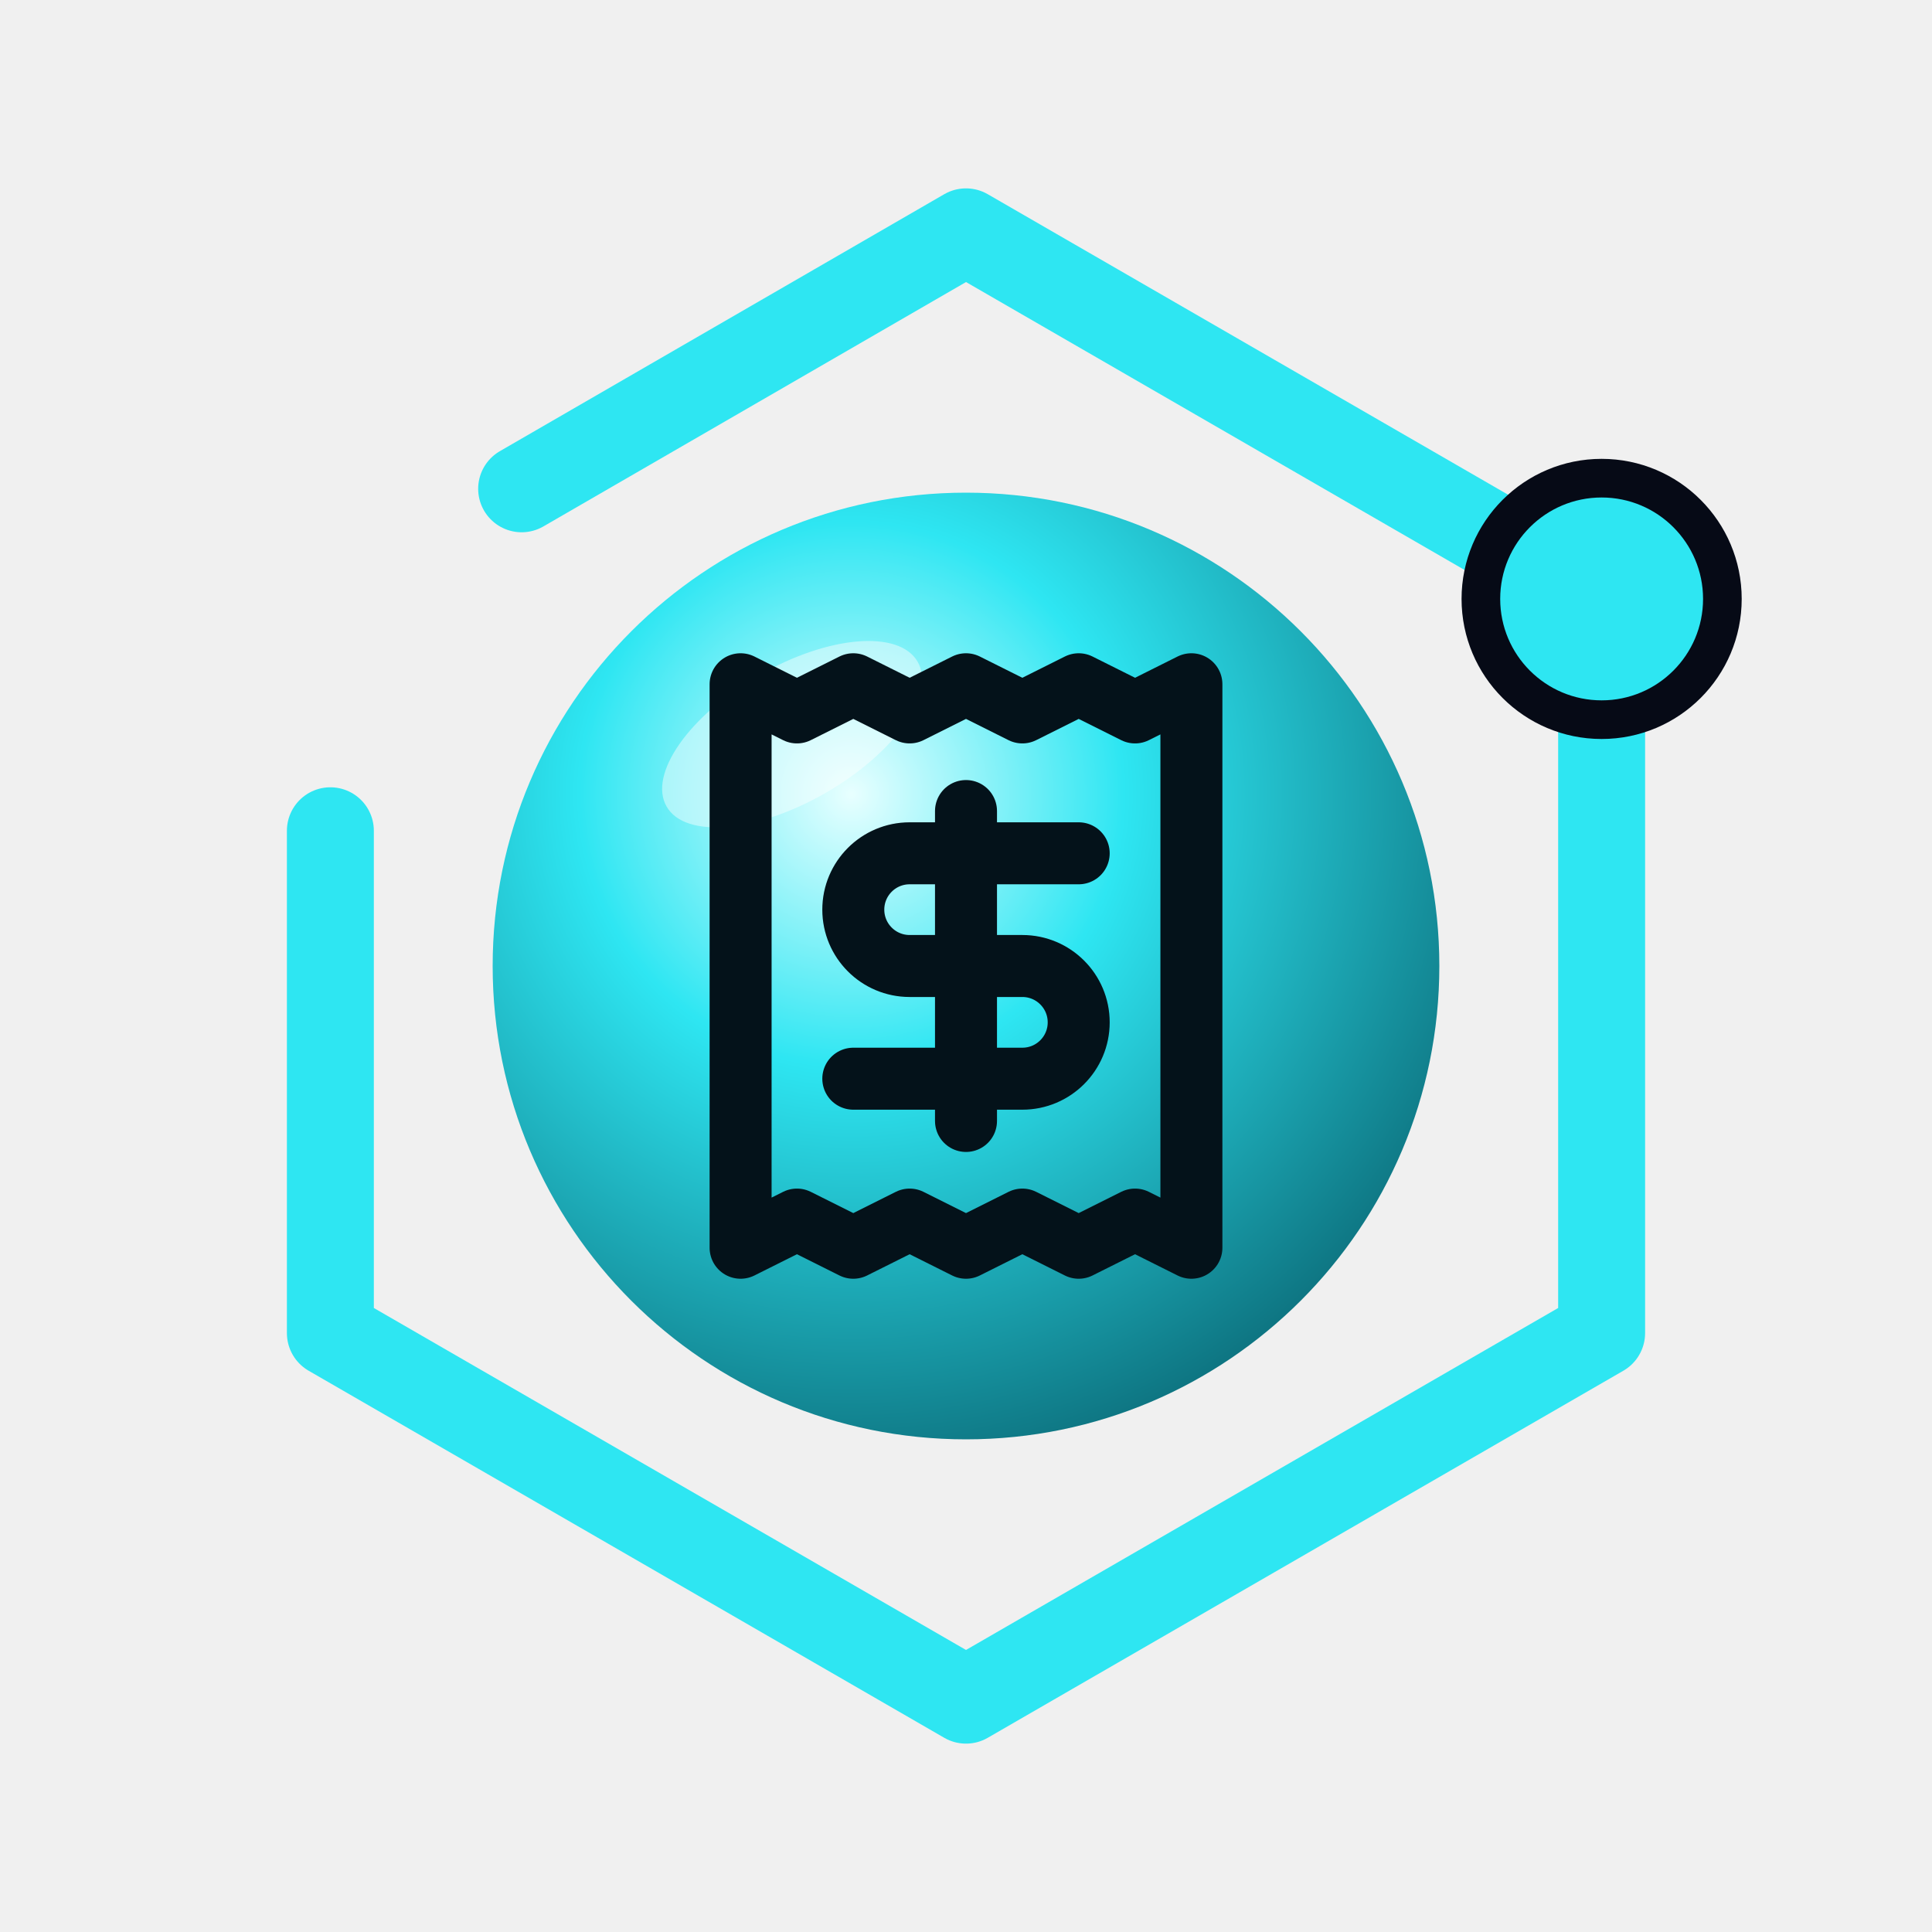
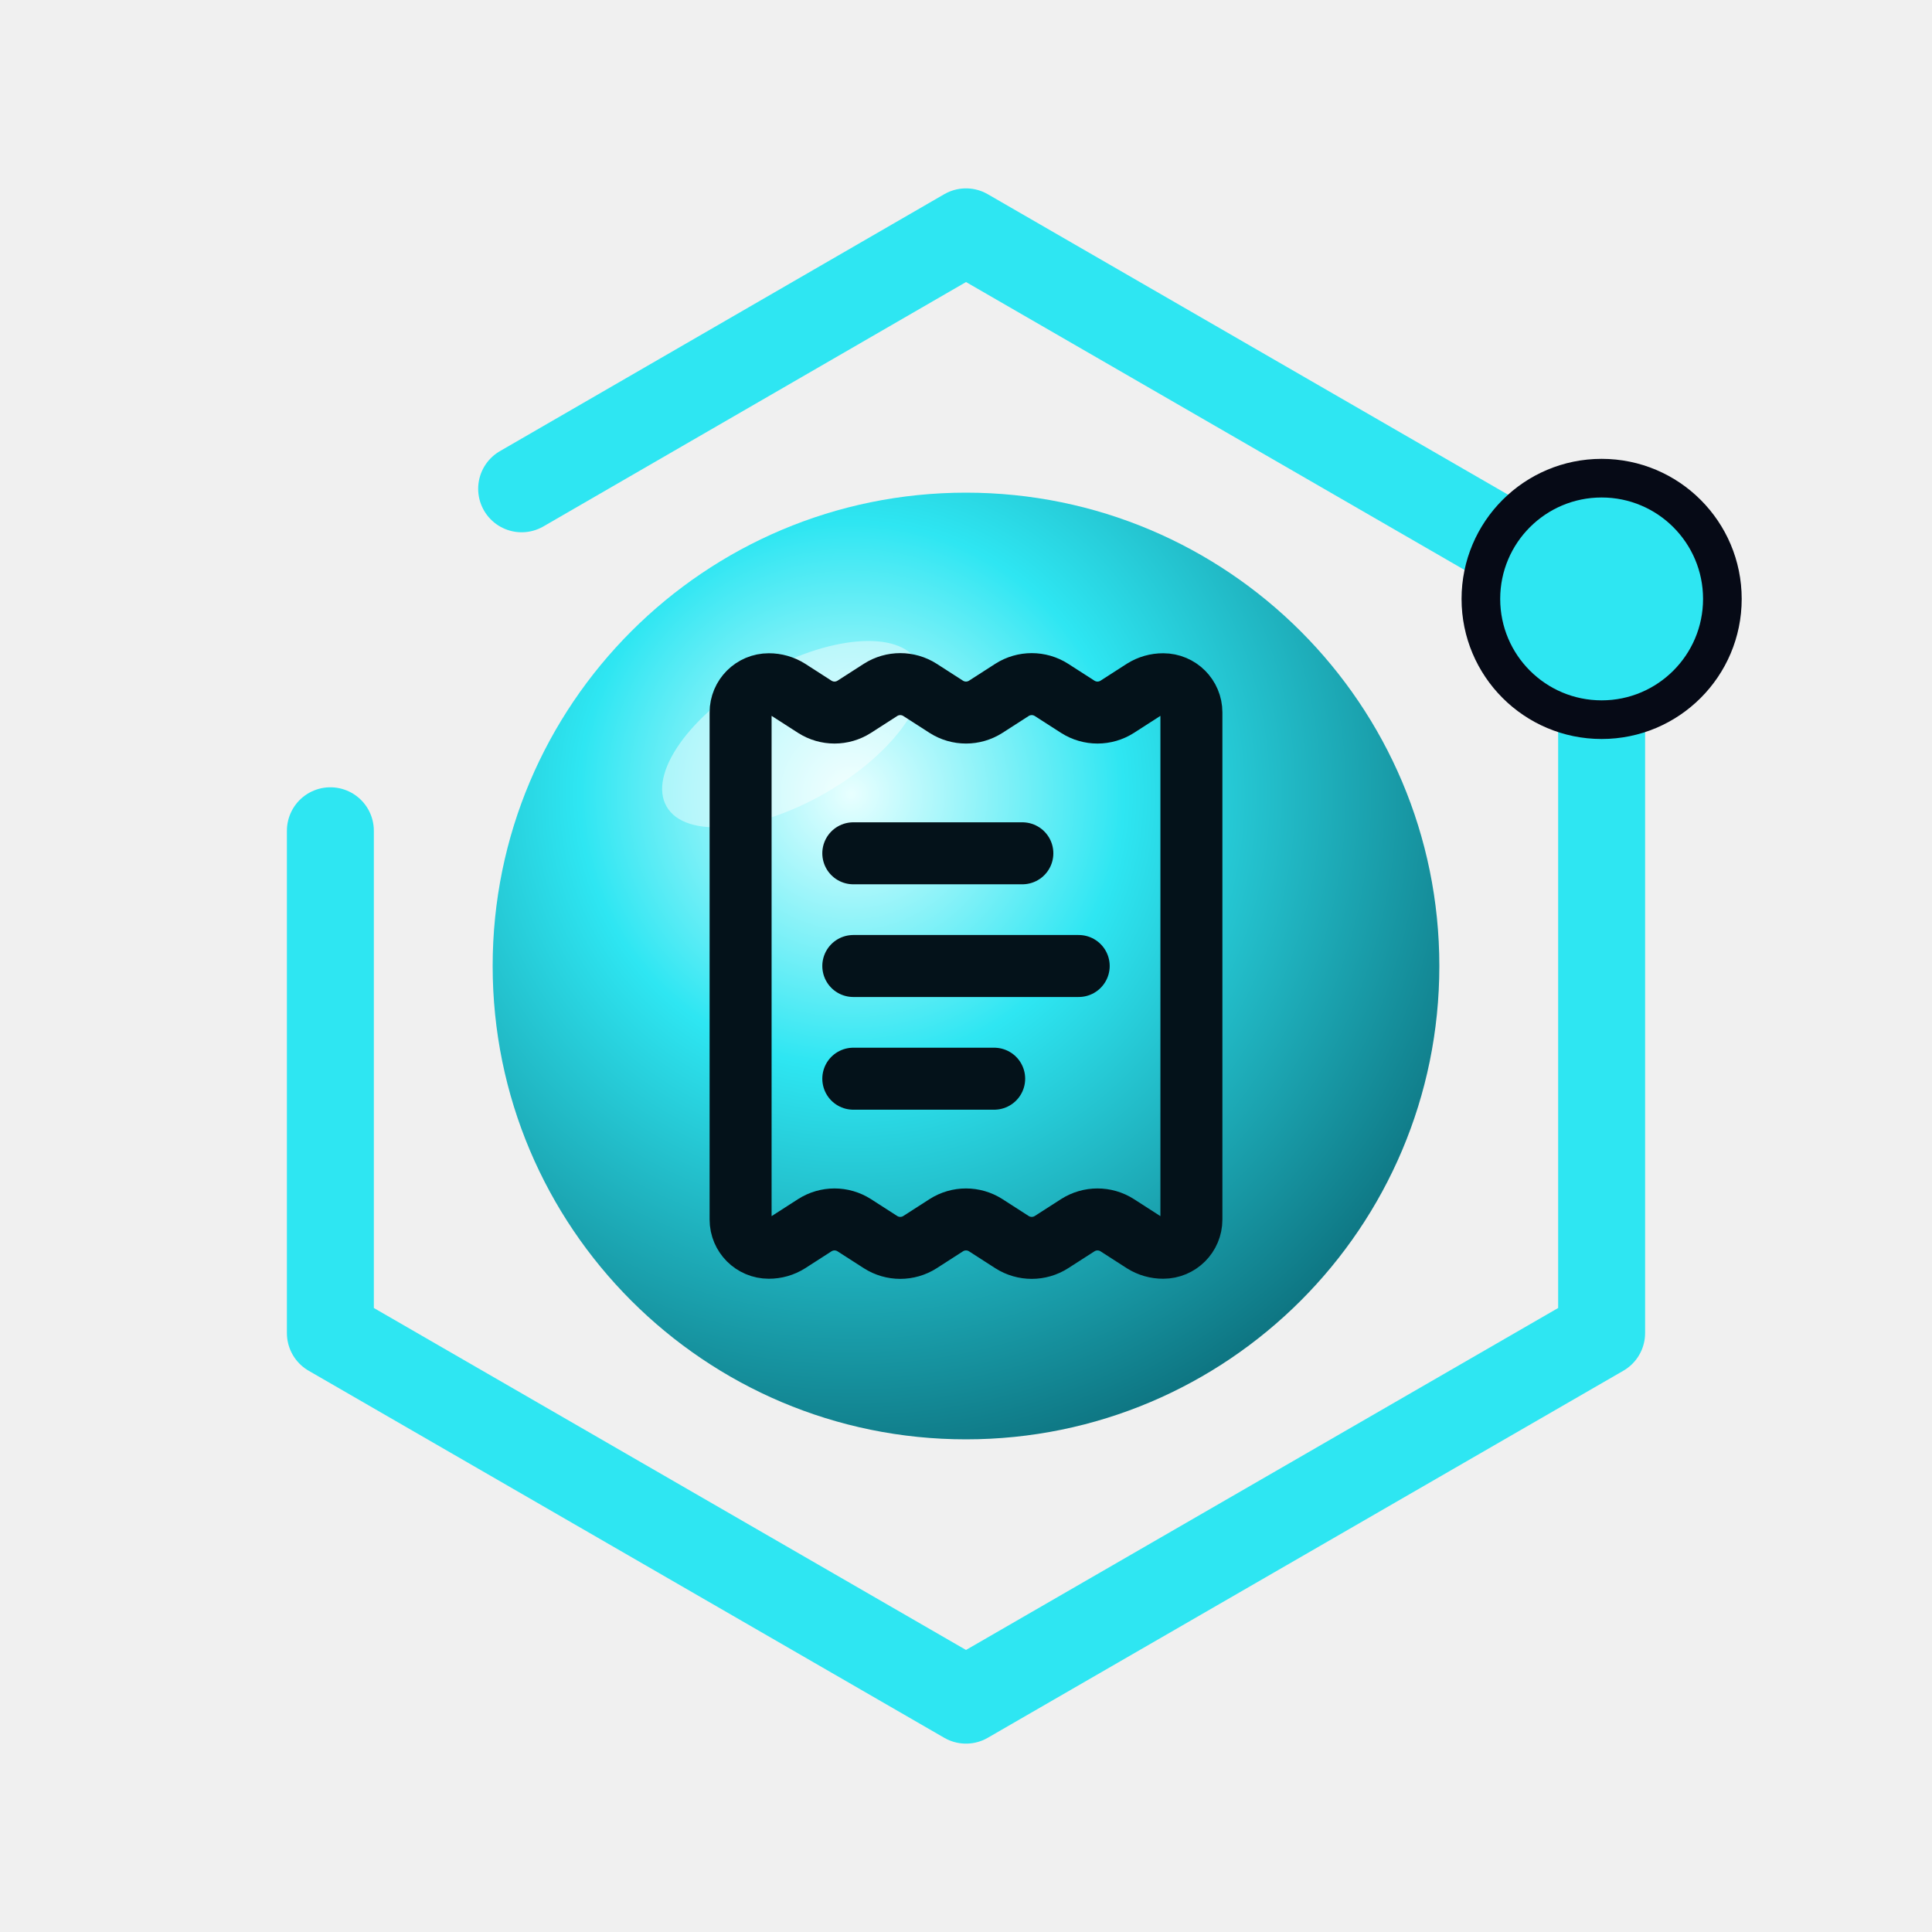
<svg xmlns="http://www.w3.org/2000/svg" viewBox="0 0 200 200">
  <defs>
    <radialGradient id="m-expenses-planet" cx="0.38" cy="0.32" r="0.75">
      <stop offset="0" stop-color="#E8FFFF" />
      <stop offset="0.38" stop-color="#2EE6F2" />
      <stop offset="1" stop-color="#0B6B78" />
    </radialGradient>
  </defs>
  <path d="M54,50.6 L100,24 L165.8,62 L165.8,138 L100,176 L34.2,138 L34.2,86" fill="none" stroke="#2EE6F2" stroke-width="9" stroke-linecap="round" stroke-linejoin="round" />
  <circle cx="100" cy="100" r="49" fill="url(#m-expenses-planet)" />
  <ellipse cx="82" cy="76" rx="15" ry="7" fill="#FFFFFF" opacity="0.45" transform="rotate(-30 82 76)" />
  <g transform="translate(65 65) scale(2.916667)" fill="none" stroke="#04121A" stroke-width="2.2" stroke-linecap="round" stroke-linejoin="round">
-     <path d="M4 2v20l2-1 2 1 2-1 2 1 2-1 2 1 2-1 2 1V2l-2 1-2-1-2 1-2-1-2 1-2-1-2 1Z" />
-     <path d="M16 8h-6a2 2 0 1 0 0 4h4a2 2 0 1 1 0 4H8" />
-     <path d="M12 17.5v-11" />
+     <path d="M13 16H8" />
+     <path d="M14 8H8" />
+     <path d="M16 12H8" />
+     <path d="M4 3a1 1 0 0 1 1-1 1.3 1.3 0 0 1 .7.2l.933.6a1.3 1.3 0 0 0 1.4 0l.934-.6a1.3 1.3 0 0 1 1.4 0l.933.6a1.3 1.3 0 0 0 1.4 0l.933-.6a1.3 1.3 0 0 1 1.4 0l.934.6a1.3 1.3 0 0 0 1.4 0l.933-.6A1.3 1.3 0 0 1 19 2a1 1 0 0 1 1 1v18a1 1 0 0 1-1 1 1.3 1.3 0 0 1-.7-.2l-.933-.6a1.3 1.3 0 0 0-1.4 0l-.934.6a1.3 1.3 0 0 1-1.4 0l-.933-.6a1.3 1.3 0 0 0-1.4 0l-.933.6a1.3 1.3 0 0 1-1.4 0l-.934-.6a1.3 1.3 0 0 0-1.4 0l-.933.6a1.3 1.3 0 0 1-.7.2 1 1 0 0 1-1-1z" />
  </g>
  <circle cx="165.8" cy="62" r="12.5" fill="#2EE6F2" stroke="#060A16" stroke-width="4" />
</svg>
